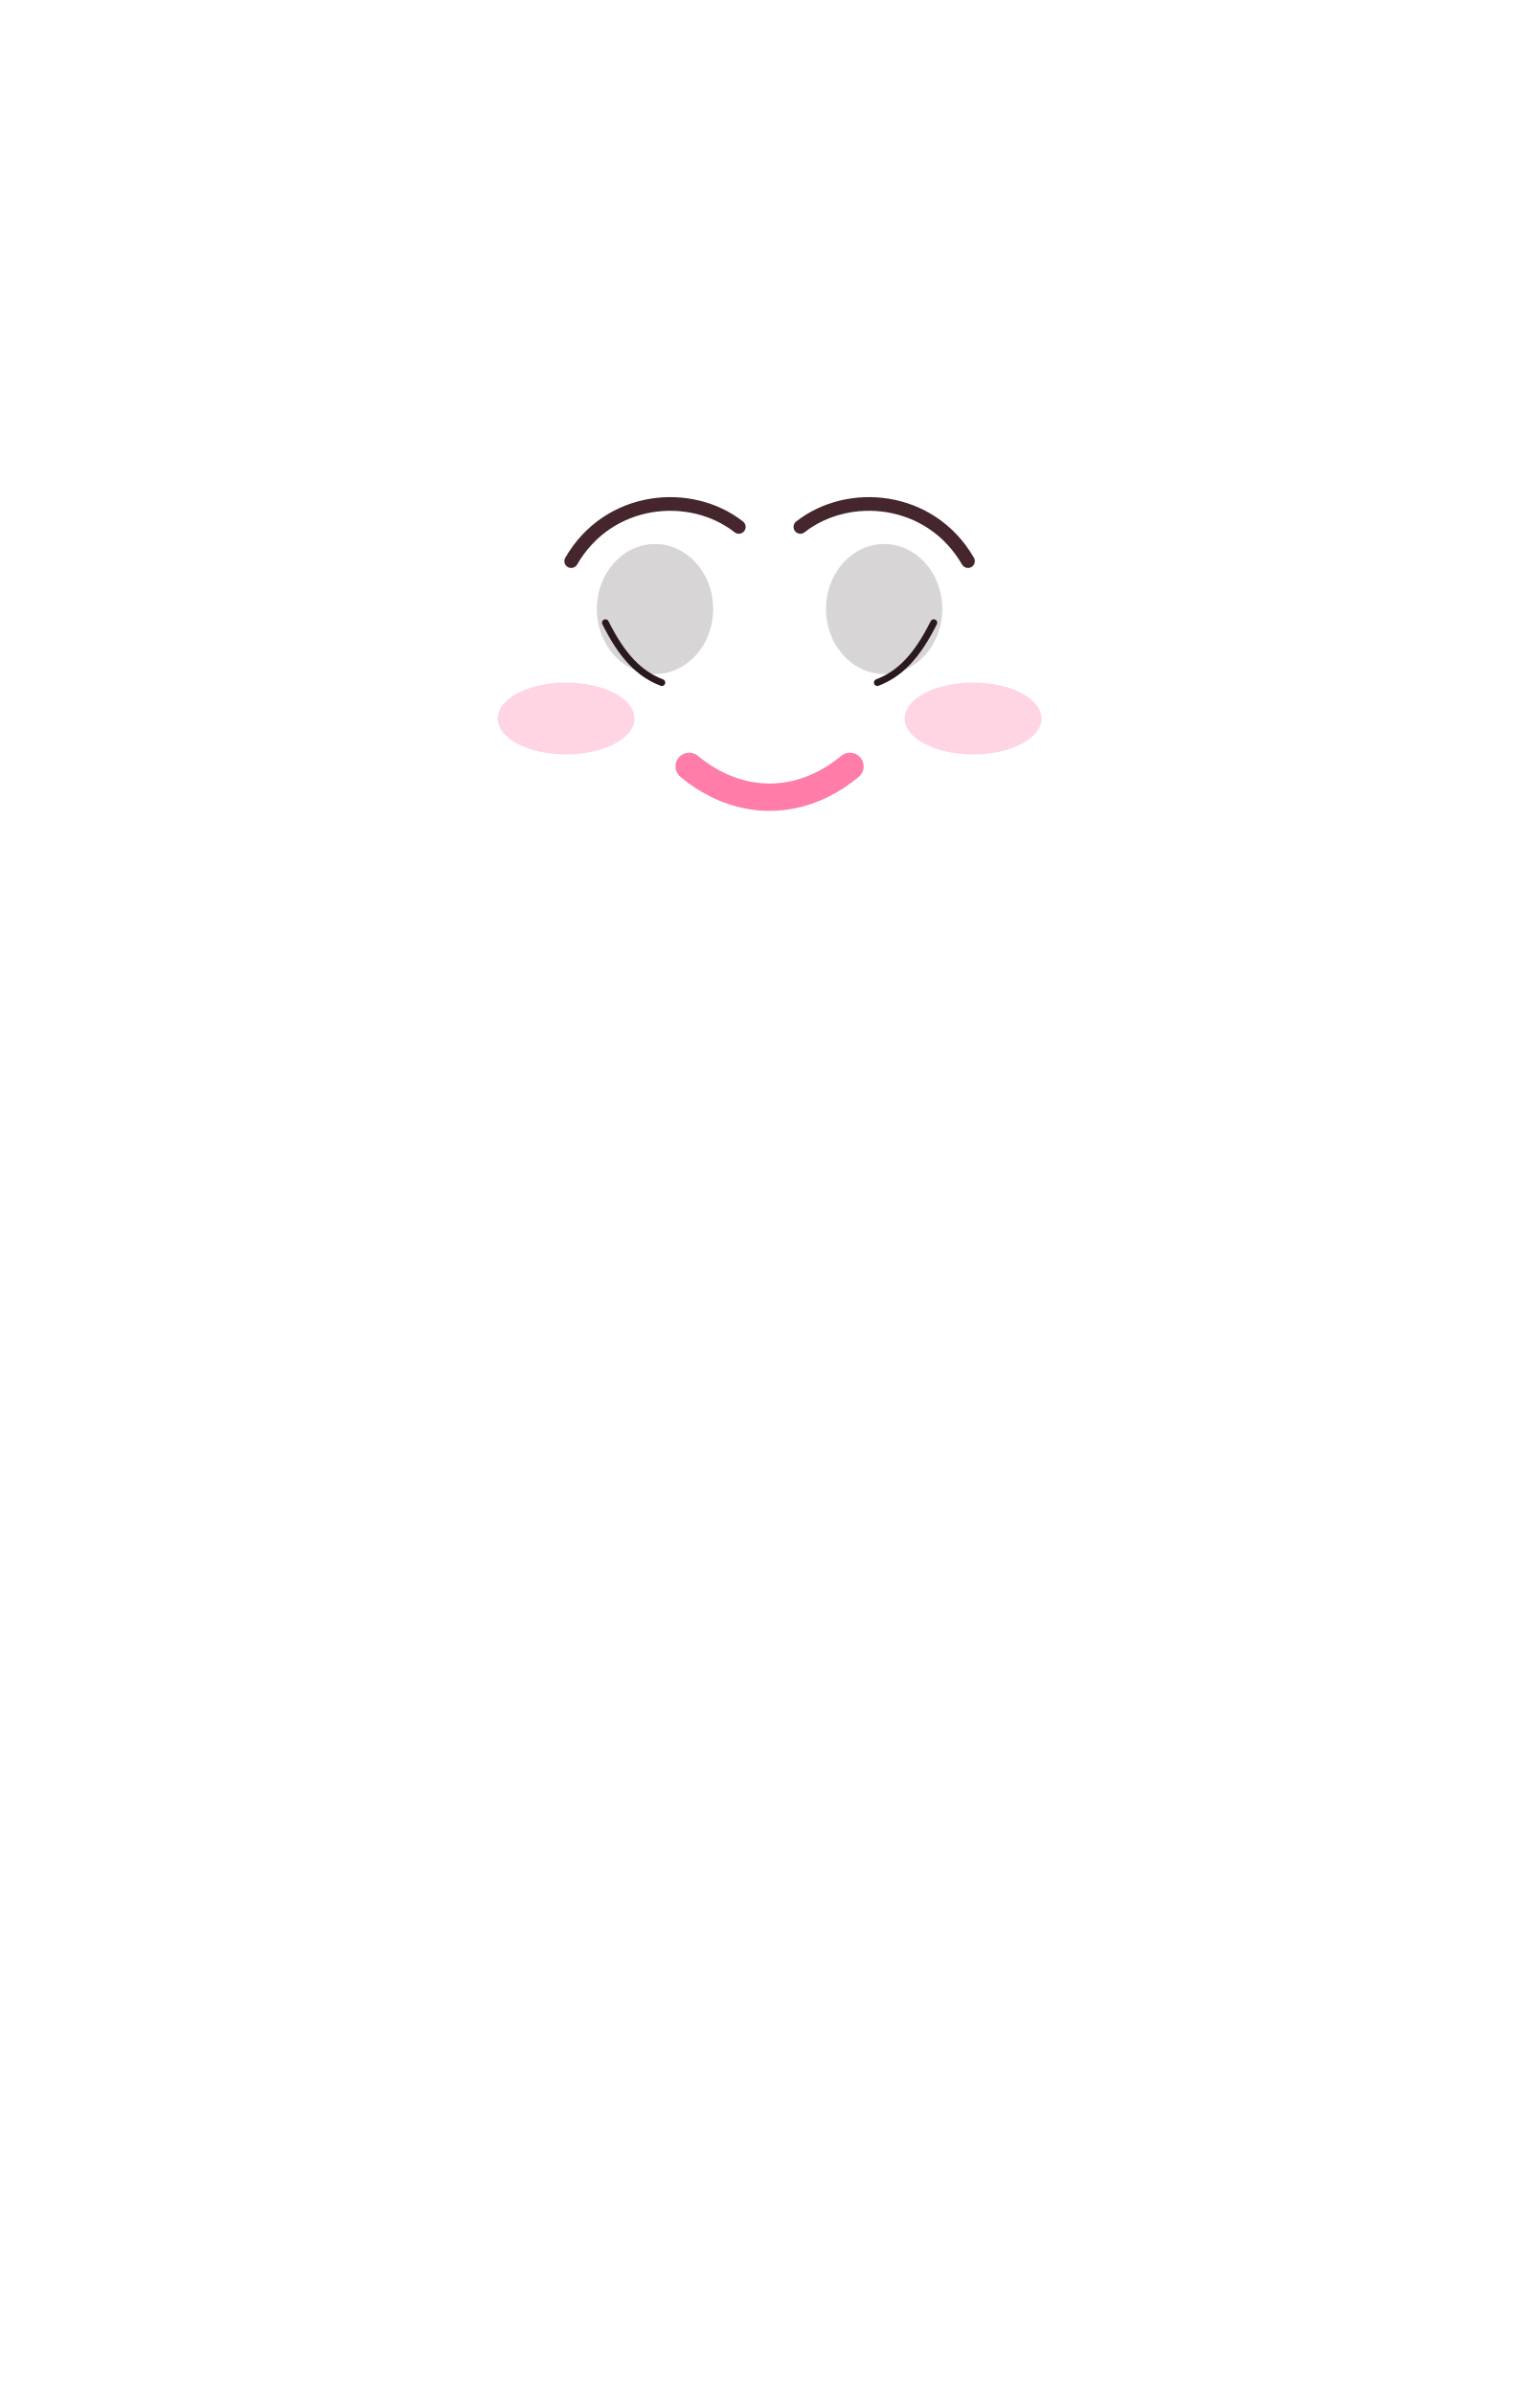
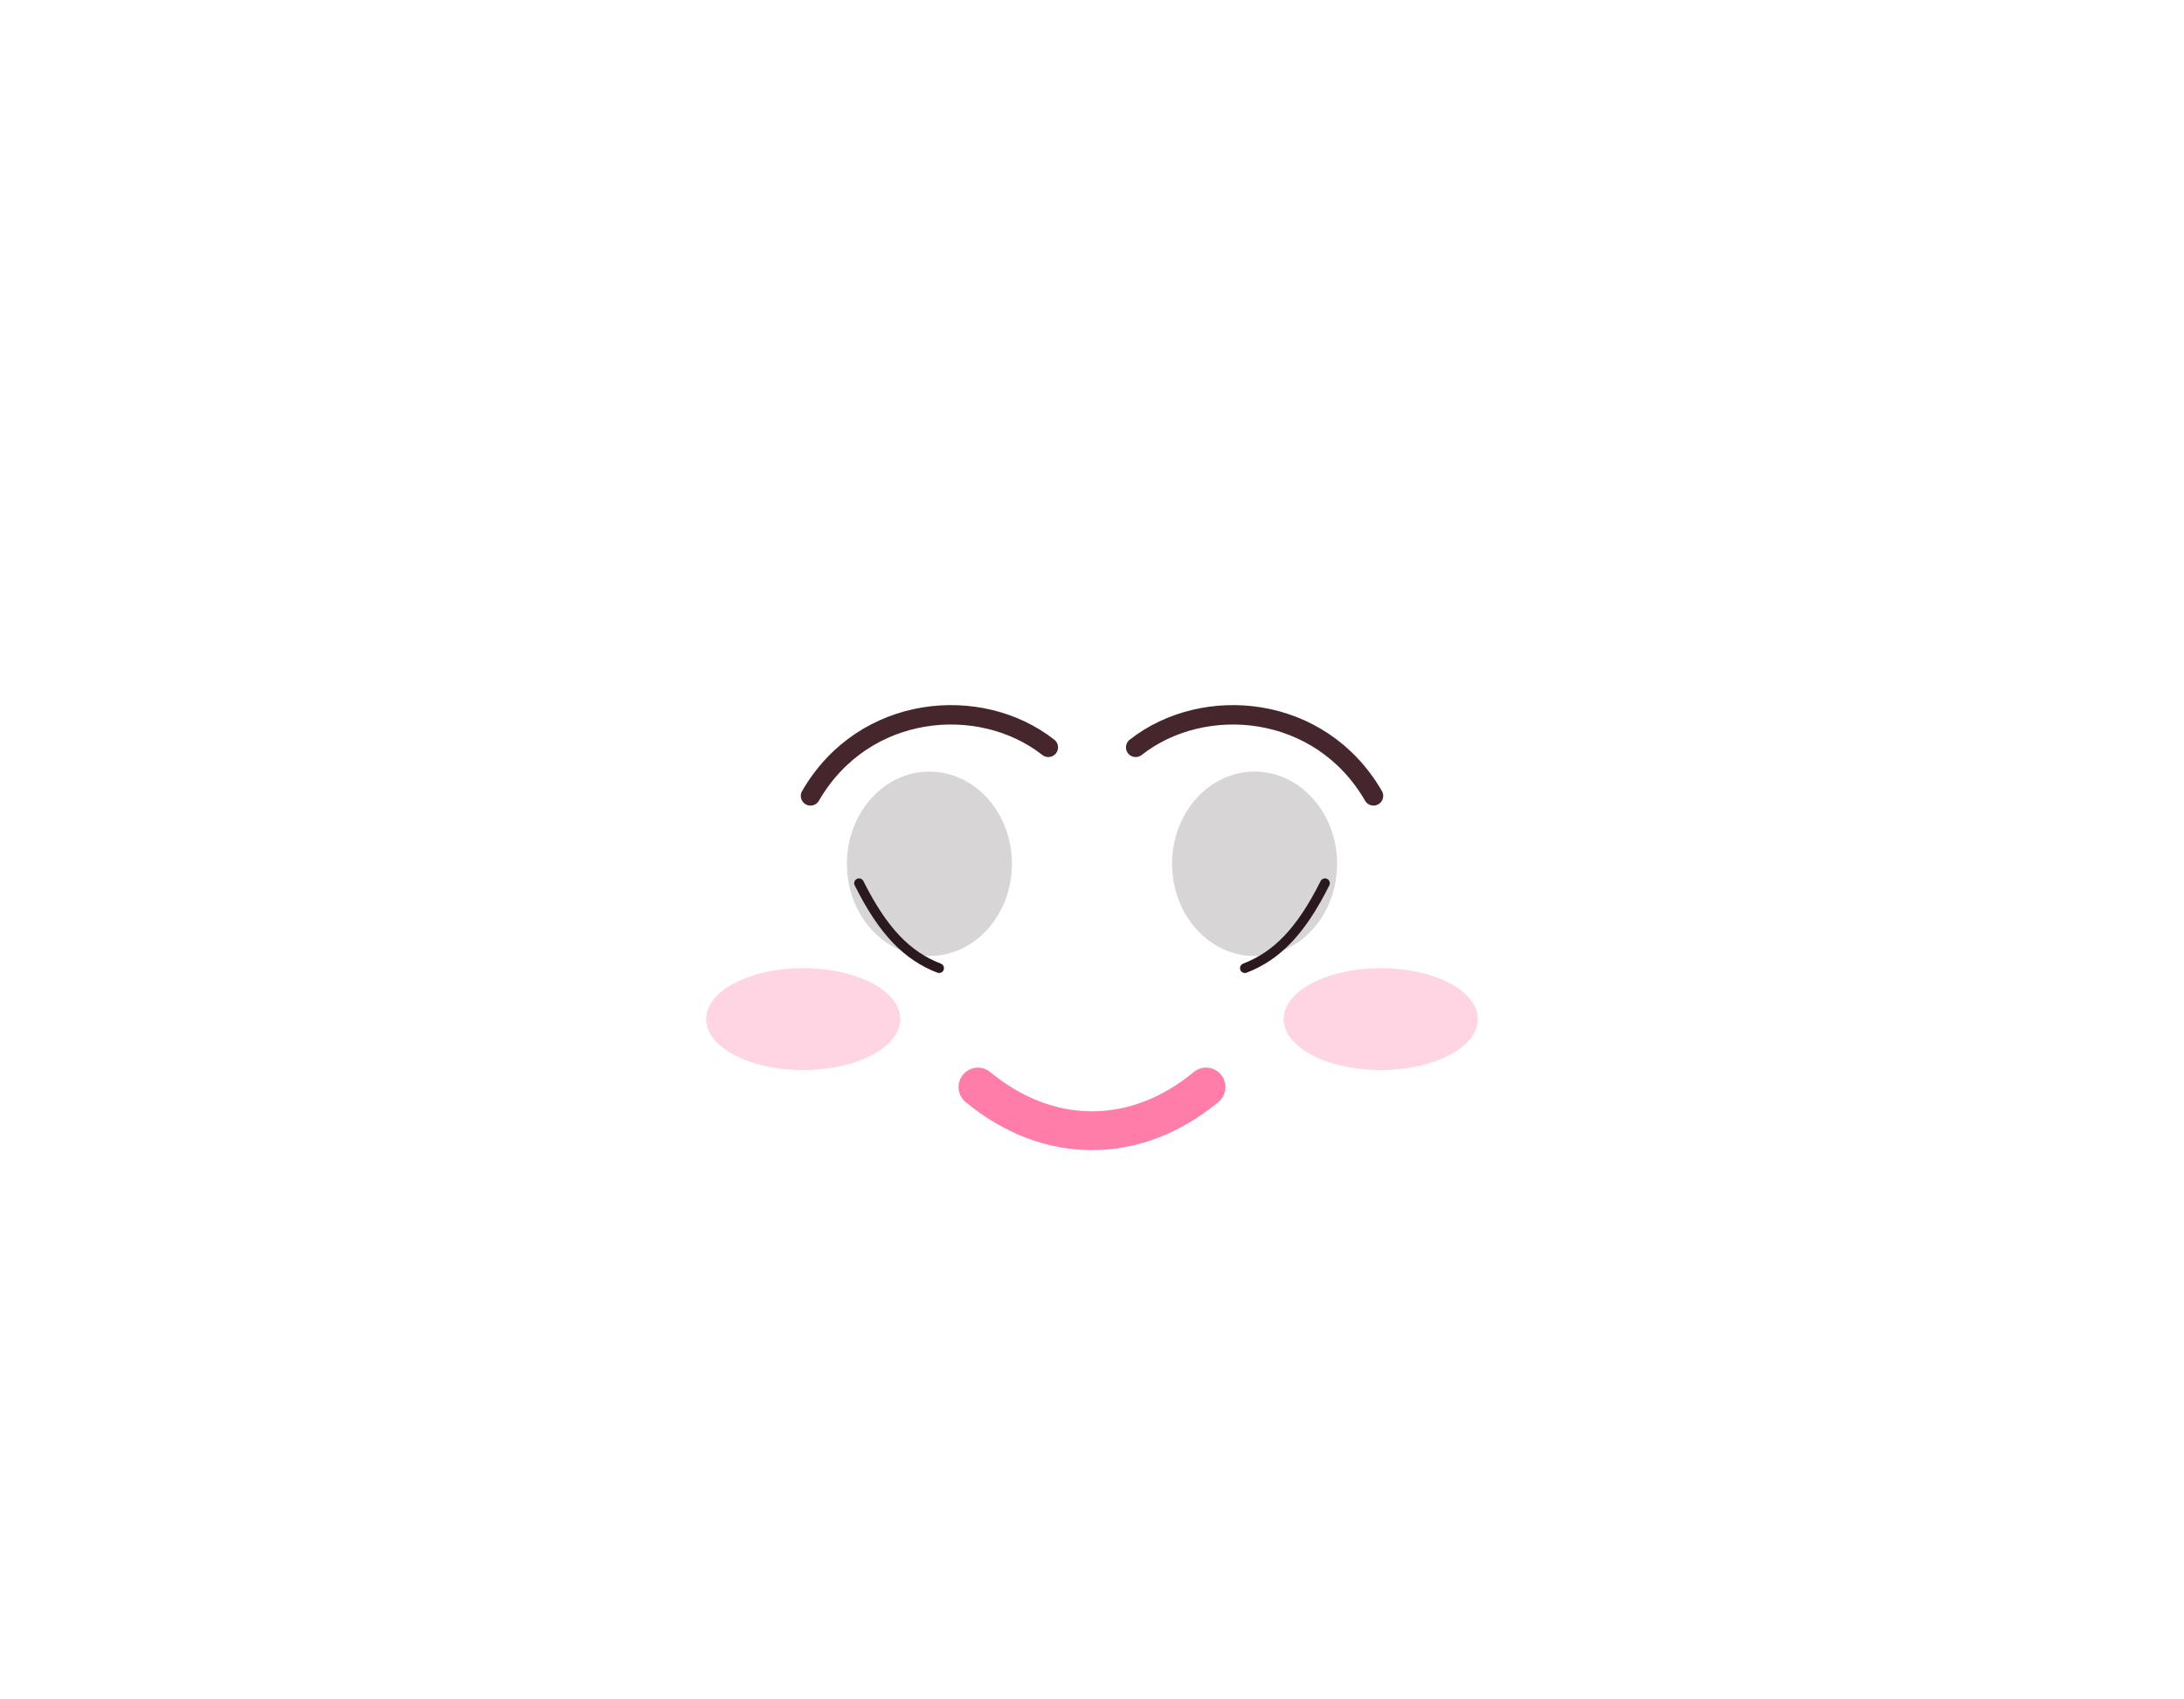
- <svg xmlns="http://www.w3.org/2000/svg" viewBox="0 0 900 1400" fill="none">
+ <svg xmlns="http://www.w3.org/2000/svg" viewBox="0 0 900 700" fill="none">
  <ellipse cx="383" cy="356" rx="34" ry="38" fill="#1F141A" opacity=".18" />
  <ellipse cx="517" cy="356" rx="34" ry="38" fill="#1F141A" opacity=".18" />
  <path d="M334 328C356 290 404 286 432 308" stroke="#46262D" stroke-linecap="round" stroke-width="8" />
  <path d="M566 328C544 290 496 286 468 308" stroke="#46262D" stroke-linecap="round" stroke-width="8" />
  <path d="M354 364C364 384 374 394 387 399" stroke="#2A1A1F" stroke-linecap="round" stroke-width="4" />
  <path d="M546 364C536 384 526 394 513 399" stroke="#2A1A1F" stroke-linecap="round" stroke-width="4" />
  <ellipse cx="331" cy="420" rx="40" ry="21" fill="#FFB0CC" opacity=".55" />
  <ellipse cx="569" cy="420" rx="40" ry="21" fill="#FFB0CC" opacity=".55" />
  <path d="M403 448C432 472 468 472 497 448" stroke="#FF7DA8" stroke-linecap="round" stroke-width="16" />
</svg>
